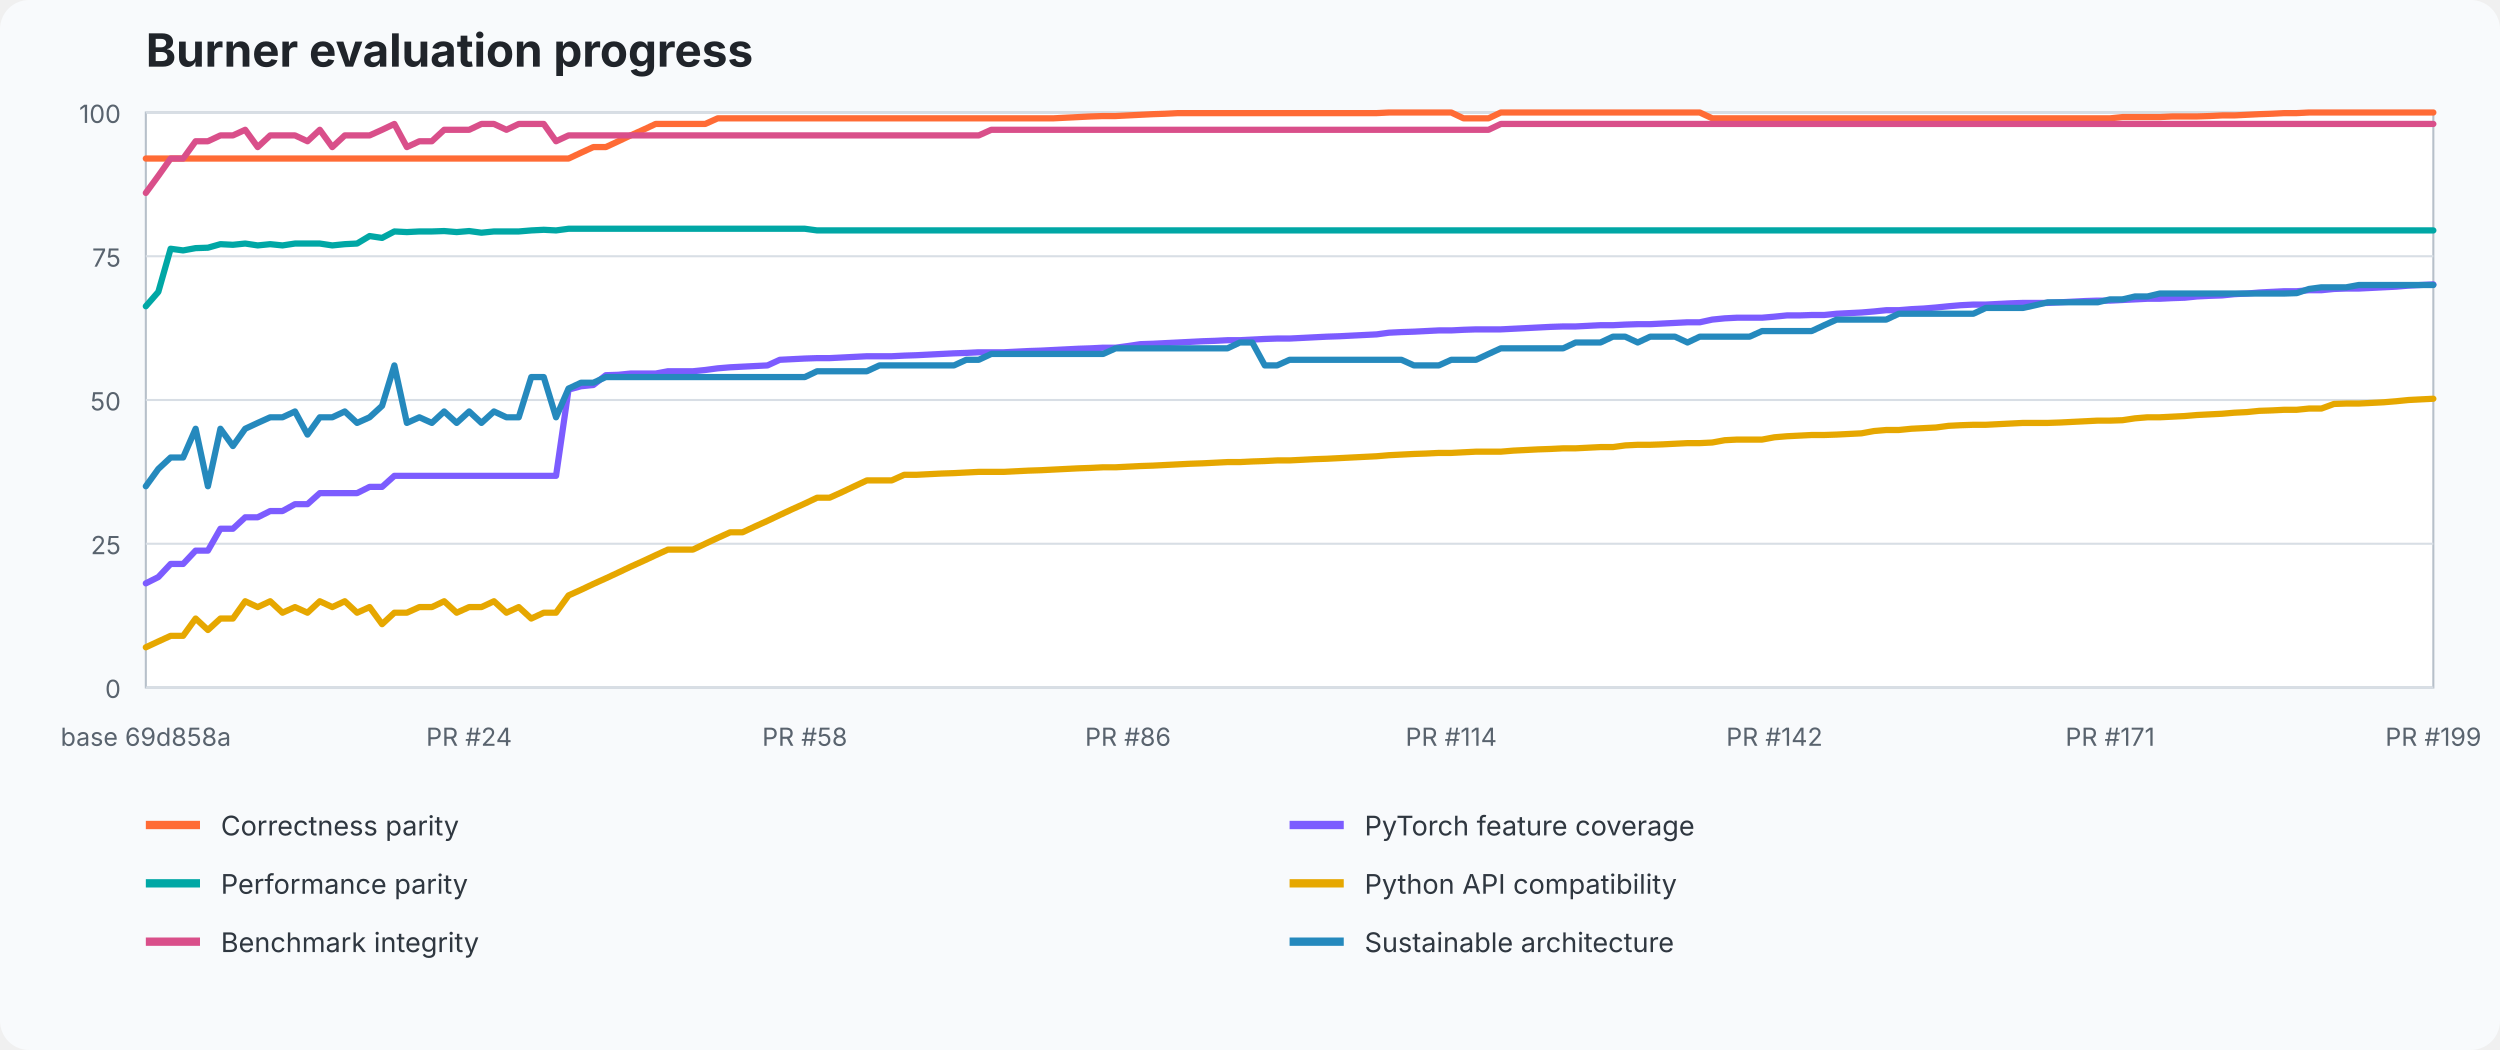
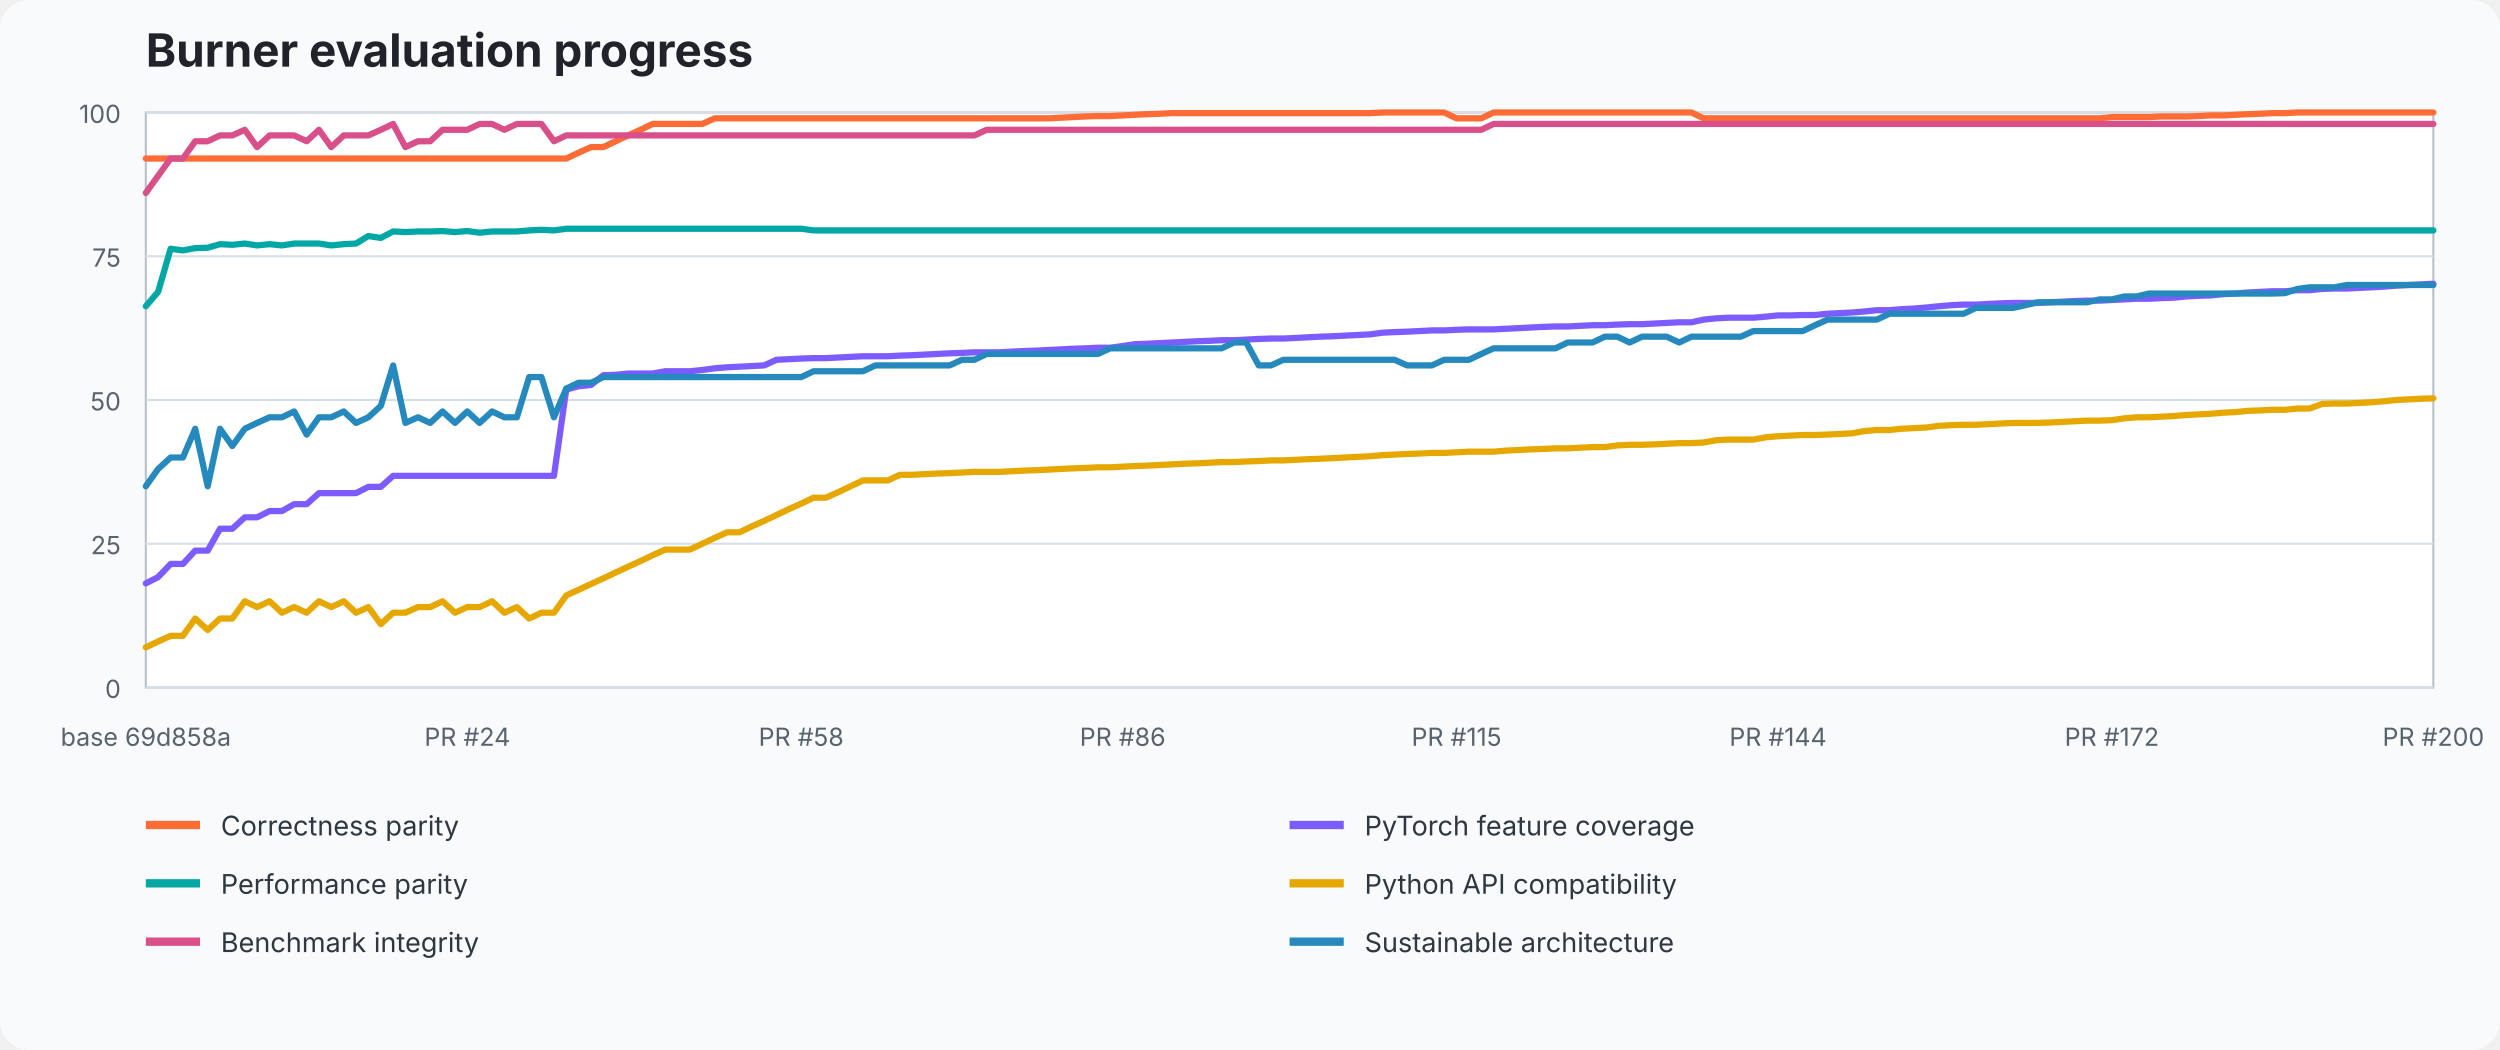
<svg xmlns="http://www.w3.org/2000/svg" width="1200" height="504" viewBox="0 0 1200 504" role="img" aria-labelledby="title desc">
  <style>text{font-family:ui-sans-serif,system-ui,-apple-system,BlinkMacSystemFont,"Segoe UI",sans-serif}.title{font-size:22px;font-weight:700;fill:#20242a}.axis{font-size:12px;fill:#59636e}.legend{font-size:13px;fill:#2f3740}.grid{stroke:#d8dee5;stroke-width:1}.plot{fill:#fff;stroke:#b7c0ca}</style>
  <rect width="100%" height="100%" fill="#f8fafc" rx="14" />
  <text x="70" y="32" class="title">Burner evaluation progress</text>
  <rect x="70" y="54" width="1098" height="276" class="plot" />
  <line x1="70" y1="330" x2="1168" y2="330" class="grid" />
  <text x="58" y="335" text-anchor="end" class="axis">0</text>
  <line x1="70" y1="261" x2="1168" y2="261" class="grid" />
  <text x="58" y="266" text-anchor="end" class="axis">25</text>
  <line x1="70" y1="192" x2="1168" y2="192" class="grid" />
  <text x="58" y="197" text-anchor="end" class="axis">50</text>
  <line x1="70" y1="123" x2="1168" y2="123" class="grid" />
  <text x="58" y="128" text-anchor="end" class="axis">75</text>
  <line x1="70" y1="54" x2="1168" y2="54" class="grid" />
  <text x="58" y="59" text-anchor="end" class="axis">100</text>
-   <polyline points="70.0,76.1 76.0,76.1 81.9,76.1 87.9,76.1 93.9,76.1 99.8,76.1 105.8,76.1 111.8,76.1 117.7,76.1 123.7,76.1 129.7,76.1 135.6,76.1 141.6,76.1 147.6,76.1 153.5,76.1 159.5,76.1 165.5,76.1 171.4,76.1 177.4,76.1 183.4,76.1 189.3,76.1 195.3,76.1 201.3,76.1 207.3,76.1 213.2,76.1 219.2,76.1 225.2,76.1 231.1,76.1 237.1,76.1 243.1,76.1 249.0,76.1 255.0,76.1 261.0,76.1 266.9,76.1 272.9,76.1 278.9,73.3 284.8,70.6 290.8,70.6 296.8,67.8 302.7,65.0 308.7,62.3 314.7,59.5 320.6,59.5 326.6,59.5 332.6,59.5 338.5,59.5 344.5,56.8 350.5,56.8 356.4,56.8 362.4,56.8 368.4,56.8 374.3,56.8 380.3,56.8 386.3,56.8 392.2,56.8 398.2,56.8 404.2,56.8 410.1,56.8 416.1,56.8 422.1,56.8 428.0,56.8 434.0,56.8 440.0,56.8 445.9,56.8 451.9,56.8 457.9,56.8 463.8,56.8 469.8,56.8 475.8,56.8 481.8,56.8 487.7,56.8 493.7,56.8 499.7,56.8 505.6,56.8 511.6,56.5 517.6,56.2 523.5,55.9 529.5,55.7 535.5,55.7 541.4,55.4 547.4,55.1 553.4,54.8 559.3,54.6 565.3,54.3 571.3,54.3 577.2,54.3 583.2,54.3 589.2,54.3 595.1,54.3 601.1,54.3 607.1,54.3 613.0,54.3 619.0,54.3 625.0,54.3 630.9,54.3 636.9,54.3 642.9,54.3 648.8,54.3 654.8,54.3 660.8,54.3 666.7,54.0 672.7,54.0 678.7,54.0 684.6,54.0 690.6,54.0 696.6,54.0 702.5,56.8 708.5,56.8 714.5,56.8 720.4,54.0 726.4,54.0 732.4,54.0 738.3,54.0 744.3,54.0 750.3,54.0 756.3,54.0 762.2,54.0 768.2,54.0 774.2,54.0 780.1,54.0 786.1,54.0 792.1,54.0 798.0,54.0 804.0,54.0 810.0,54.0 815.9,54.0 821.9,56.8 827.9,56.8 833.8,56.8 839.8,56.8 845.8,56.8 851.7,56.8 857.7,56.8 863.7,56.8 869.6,56.8 875.6,56.8 881.6,56.8 887.5,56.8 893.5,56.8 899.5,56.8 905.4,56.8 911.4,56.8 917.4,56.8 923.3,56.8 929.3,56.8 935.3,56.8 941.2,56.8 947.2,56.8 953.2,56.8 959.1,56.8 965.1,56.8 971.1,56.8 977.0,56.8 983.0,56.8 989.0,56.8 994.9,56.8 1000.9,56.8 1006.9,56.8 1012.8,56.8 1018.8,56.2 1024.8,56.2 1030.8,56.2 1036.7,56.2 1042.7,55.9 1048.7,55.9 1054.6,55.9 1060.6,55.7 1066.6,55.4 1072.5,55.4 1078.5,55.1 1084.5,54.8 1090.4,54.6 1096.4,54.3 1102.4,54.3 1108.3,54.0 1114.3,54.0 1120.3,54.0 1126.2,54.0 1132.2,54.0 1138.2,54.0 1144.1,54.0 1150.1,54.0 1156.1,54.0 1162.0,54.0 1168.0,54.0" fill="none" stroke="#ff6b35" stroke-width="3" stroke-linejoin="round" stroke-linecap="round" />
-   <polyline points="70.0,280.0 76.0,277.0 81.9,270.7 87.9,270.7 93.9,264.3 99.8,264.3 105.8,253.8 111.8,253.8 117.7,248.3 123.7,248.3 129.7,245.3 135.6,245.3 141.6,242.0 147.6,242.0 153.5,236.7 159.5,236.7 165.5,236.7 171.4,236.7 177.4,233.7 183.4,233.7 189.3,228.4 195.3,228.4 201.3,228.4 207.3,228.4 213.2,228.4 219.2,228.4 225.2,228.4 231.1,228.4 237.1,228.4 243.1,228.4 249.0,228.4 255.0,228.4 261.0,228.4 266.9,228.4 272.9,187.0 278.9,185.4 284.8,184.8 290.8,180.1 296.8,179.9 302.7,179.3 308.7,179.3 314.7,179.3 320.6,178.2 326.6,178.2 332.6,178.2 338.5,177.6 344.5,176.8 350.5,176.3 356.4,176.0 362.4,175.7 368.4,175.4 374.3,172.7 380.3,172.4 386.3,172.1 392.2,171.9 398.2,171.9 404.2,171.6 410.1,171.3 416.1,171.0 422.1,171.0 428.0,171.0 434.0,170.7 440.0,170.5 445.9,170.2 451.9,169.9 457.9,169.6 463.8,169.4 469.8,169.1 475.8,169.1 481.8,169.1 487.7,168.8 493.7,168.5 499.7,168.3 505.6,168.0 511.6,167.7 517.6,167.4 523.5,167.2 529.5,166.9 535.5,166.9 541.4,166.1 547.4,165.2 553.4,165.0 559.3,164.7 565.3,164.4 571.3,164.1 577.2,163.8 583.2,163.6 589.2,163.3 595.1,163.3 601.1,163.0 607.1,162.7 613.0,162.5 619.0,162.5 625.0,162.2 630.9,161.9 636.9,161.6 642.9,161.4 648.8,161.1 654.8,160.8 660.8,160.5 666.7,159.7 672.7,159.4 678.7,159.2 684.6,158.9 690.6,158.6 696.6,158.6 702.5,158.3 708.5,158.1 714.5,158.1 720.4,158.1 726.4,157.8 732.4,157.5 738.3,157.2 744.3,156.9 750.3,156.7 756.3,156.7 762.2,156.4 768.2,156.1 774.2,156.1 780.1,155.8 786.1,155.6 792.1,155.6 798.0,155.3 804.0,155.0 810.0,154.7 815.9,154.7 821.9,153.4 827.9,152.8 833.8,152.5 839.8,152.5 845.8,152.5 851.7,152.0 857.7,151.4 863.7,151.4 869.6,151.2 875.6,151.2 881.6,150.6 887.5,150.3 893.5,150.0 899.5,149.5 905.4,148.9 911.4,148.9 917.4,148.4 923.3,148.1 929.3,147.6 935.3,147.0 941.2,146.5 947.2,146.2 953.2,146.2 959.1,145.9 965.1,145.6 971.1,145.4 977.0,145.4 983.0,145.4 989.0,145.1 994.9,144.8 1000.9,144.5 1006.9,144.3 1012.8,144.3 1018.8,144.0 1024.8,143.7 1030.8,143.4 1036.7,143.4 1042.7,143.1 1048.7,142.9 1054.6,142.3 1060.6,142.0 1066.6,141.8 1072.5,141.2 1078.5,140.9 1084.5,140.4 1090.4,140.1 1096.4,139.8 1102.4,139.8 1108.3,139.3 1114.3,139.3 1120.3,138.7 1126.2,138.5 1132.2,138.5 1138.2,138.2 1144.1,137.9 1150.1,137.6 1156.1,137.1 1162.0,136.8 1168.0,136.5" fill="none" stroke="#7c5cff" stroke-width="3" stroke-linejoin="round" stroke-linecap="round" />
-   <polyline points="70.0,147.0 76.0,140.1 81.9,119.4 87.9,120.2 93.9,119.1 99.8,118.9 105.8,117.2 111.8,117.5 117.7,116.9 123.7,117.8 129.7,117.2 135.6,117.8 141.6,116.9 147.6,116.9 153.5,116.9 159.5,117.8 165.5,117.2 171.4,116.9 177.4,113.3 183.4,114.2 189.3,111.1 195.3,111.4 201.3,111.1 207.3,111.1 213.2,110.9 219.2,111.4 225.2,110.9 231.1,111.7 237.1,111.1 243.1,111.1 249.0,111.1 255.0,110.6 261.0,110.3 266.9,110.6 272.9,109.8 278.9,109.8 284.8,109.8 290.8,109.8 296.8,109.8 302.7,109.8 308.7,109.8 314.7,109.8 320.6,109.8 326.6,109.8 332.6,109.8 338.5,109.8 344.5,109.8 350.5,109.8 356.4,109.8 362.4,109.8 368.4,109.8 374.3,109.8 380.3,109.8 386.3,109.8 392.2,110.6 398.2,110.6 404.2,110.6 410.1,110.6 416.1,110.6 422.1,110.6 428.0,110.6 434.0,110.6 440.0,110.6 445.9,110.6 451.9,110.6 457.9,110.6 463.8,110.6 469.8,110.6 475.8,110.6 481.8,110.6 487.7,110.6 493.7,110.6 499.7,110.6 505.6,110.6 511.6,110.6 517.6,110.6 523.5,110.6 529.5,110.6 535.5,110.6 541.4,110.6 547.4,110.6 553.4,110.6 559.3,110.6 565.3,110.6 571.3,110.6 577.2,110.6 583.2,110.6 589.2,110.6 595.1,110.6 601.1,110.6 607.1,110.6 613.0,110.6 619.0,110.6 625.0,110.6 630.9,110.6 636.9,110.6 642.9,110.6 648.8,110.6 654.8,110.6 660.8,110.6 666.7,110.6 672.7,110.6 678.7,110.6 684.6,110.6 690.6,110.6 696.6,110.6 702.5,110.6 708.5,110.6 714.5,110.6 720.4,110.6 726.4,110.6 732.4,110.6 738.3,110.6 744.3,110.6 750.3,110.6 756.3,110.6 762.2,110.6 768.2,110.6 774.2,110.6 780.1,110.6 786.1,110.6 792.1,110.6 798.0,110.6 804.0,110.6 810.0,110.6 815.9,110.6 821.9,110.6 827.9,110.6 833.8,110.6 839.8,110.6 845.8,110.6 851.7,110.6 857.7,110.6 863.7,110.6 869.6,110.6 875.6,110.6 881.6,110.6 887.5,110.6 893.5,110.6 899.5,110.6 905.4,110.6 911.4,110.6 917.4,110.6 923.3,110.6 929.3,110.6 935.3,110.6 941.2,110.6 947.2,110.6 953.2,110.6 959.1,110.6 965.1,110.6 971.1,110.6 977.0,110.6 983.0,110.6 989.0,110.6 994.9,110.6 1000.9,110.6 1006.9,110.6 1012.8,110.6 1018.8,110.6 1024.8,110.6 1030.8,110.6 1036.7,110.6 1042.7,110.6 1048.7,110.6 1054.6,110.6 1060.6,110.6 1066.6,110.6 1072.5,110.6 1078.5,110.6 1084.5,110.6 1090.4,110.6 1096.4,110.6 1102.4,110.6 1108.3,110.6 1114.3,110.6 1120.3,110.6 1126.2,110.6 1132.2,110.6 1138.2,110.6 1144.1,110.6 1150.1,110.6 1156.1,110.6 1162.0,110.6 1168.0,110.6" fill="none" stroke="#00a7a5" stroke-width="3" stroke-linejoin="round" stroke-linecap="round" />
-   <polyline points="70.0,310.7 76.0,307.9 81.9,305.2 87.9,305.2 93.9,296.9 99.8,302.4 105.8,296.9 111.8,296.9 117.7,288.6 123.7,291.4 129.7,288.6 135.6,294.1 141.6,291.4 147.6,294.1 153.5,288.6 159.5,291.4 165.5,288.6 171.4,294.1 177.4,291.4 183.4,299.6 189.3,294.1 195.3,294.1 201.3,291.4 207.3,291.4 213.2,288.6 219.2,294.1 225.2,291.4 231.1,291.4 237.1,288.6 243.1,294.1 249.0,291.4 255.0,296.9 261.0,294.1 266.9,294.1 272.9,285.8 278.9,283.1 284.8,280.3 290.8,277.6 296.8,274.8 302.7,272.0 308.7,269.3 314.7,266.5 320.6,263.8 326.6,263.8 332.6,263.8 338.5,261.0 344.5,258.2 350.5,255.5 356.4,255.5 362.4,252.7 368.4,250.0 374.3,247.2 380.3,244.4 386.3,241.7 392.2,238.9 398.2,238.9 404.2,236.2 410.1,233.4 416.1,230.6 422.1,230.6 428.0,230.6 434.0,227.9 440.0,227.9 445.9,227.6 451.9,227.3 457.9,227.1 463.8,226.8 469.8,226.5 475.8,226.5 481.8,226.5 487.7,226.2 493.7,225.9 499.7,225.7 505.6,225.4 511.6,225.1 517.6,224.8 523.5,224.6 529.5,224.3 535.5,224.3 541.4,224.0 547.4,223.7 553.4,223.5 559.3,223.2 565.3,222.9 571.3,222.6 577.2,222.4 583.2,222.1 589.2,221.8 595.1,221.8 601.1,221.5 607.1,221.3 613.0,221.0 619.0,221.0 625.0,220.7 630.9,220.4 636.9,220.2 642.9,219.9 648.8,219.6 654.8,219.3 660.8,219.0 666.7,218.5 672.7,218.2 678.7,217.9 684.6,217.7 690.6,217.4 696.6,217.4 702.5,217.1 708.5,216.8 714.5,216.8 720.4,216.8 726.4,216.3 732.4,216.0 738.3,215.7 744.3,215.5 750.3,215.2 756.3,215.2 762.2,214.9 768.2,214.6 774.2,214.6 780.1,213.8 786.1,213.5 792.1,213.5 798.0,213.3 804.0,213.0 810.0,212.7 815.9,212.7 821.9,212.4 827.9,211.3 833.8,211.0 839.8,211.0 845.8,211.0 851.7,209.9 857.7,209.4 863.7,209.1 869.6,208.8 875.6,208.8 881.6,208.6 887.5,208.3 893.5,208.0 899.5,206.9 905.4,206.4 911.4,206.4 917.4,205.8 923.3,205.5 929.3,205.2 935.3,204.4 941.2,204.1 947.2,203.9 953.2,203.9 959.1,203.6 965.1,203.3 971.1,203.0 977.0,203.0 983.0,203.0 989.0,202.8 994.9,202.5 1000.9,202.2 1006.9,201.9 1012.8,201.9 1018.8,201.7 1024.8,200.8 1030.8,200.3 1036.7,200.3 1042.7,200.0 1048.7,199.7 1054.6,199.2 1060.6,198.9 1066.6,198.6 1072.5,198.1 1078.5,197.8 1084.5,197.2 1090.4,197.0 1096.4,196.7 1102.4,196.7 1108.3,196.1 1114.3,196.1 1120.3,193.9 1126.2,193.7 1132.2,193.7 1138.2,193.4 1144.1,193.1 1150.1,192.6 1156.1,192.0 1162.0,191.7 1168.0,191.4" fill="none" stroke="#e6a700" stroke-width="3" stroke-linejoin="round" stroke-linecap="round" />
-   <polyline points="70.0,92.6 76.0,84.4 81.9,76.1 87.9,76.1 93.9,67.8 99.8,67.8 105.8,65.0 111.8,65.0 117.7,62.3 123.7,70.6 129.7,65.0 135.6,65.0 141.6,65.0 147.6,67.8 153.5,62.3 159.5,70.6 165.5,65.0 171.4,65.0 177.4,65.0 183.4,62.3 189.3,59.5 195.3,70.6 201.3,67.8 207.3,67.8 213.2,62.3 219.2,62.3 225.2,62.3 231.1,59.5 237.1,59.5 243.1,62.3 249.0,59.5 255.0,59.5 261.0,59.5 266.9,67.8 272.9,65.0 278.9,65.0 284.8,65.0 290.8,65.0 296.8,65.0 302.7,65.0 308.7,65.0 314.7,65.0 320.6,65.0 326.6,65.0 332.6,65.0 338.5,65.0 344.5,65.0 350.5,65.0 356.4,65.0 362.4,65.0 368.4,65.0 374.3,65.0 380.3,65.0 386.3,65.0 392.2,65.0 398.2,65.0 404.2,65.0 410.1,65.0 416.1,65.0 422.1,65.0 428.0,65.0 434.0,65.0 440.0,65.0 445.9,65.0 451.9,65.0 457.9,65.0 463.8,65.0 469.8,65.0 475.8,62.3 481.8,62.3 487.7,62.3 493.7,62.3 499.7,62.3 505.6,62.3 511.6,62.3 517.6,62.3 523.5,62.3 529.5,62.3 535.5,62.3 541.4,62.3 547.4,62.3 553.4,62.3 559.3,62.3 565.3,62.3 571.3,62.3 577.2,62.3 583.2,62.3 589.2,62.3 595.1,62.3 601.1,62.3 607.1,62.3 613.0,62.3 619.0,62.3 625.0,62.3 630.9,62.3 636.9,62.3 642.9,62.3 648.8,62.3 654.8,62.3 660.8,62.3 666.7,62.3 672.7,62.3 678.7,62.3 684.6,62.3 690.6,62.3 696.6,62.3 702.5,62.3 708.5,62.3 714.5,62.3 720.4,59.5 726.4,59.5 732.4,59.5 738.3,59.5 744.3,59.5 750.3,59.5 756.3,59.5 762.2,59.5 768.2,59.5 774.2,59.5 780.1,59.5 786.1,59.5 792.1,59.5 798.0,59.5 804.0,59.5 810.0,59.5 815.9,59.5 821.9,59.5 827.9,59.5 833.8,59.5 839.8,59.5 845.8,59.5 851.7,59.5 857.7,59.5 863.7,59.5 869.6,59.5 875.6,59.5 881.6,59.5 887.5,59.5 893.5,59.5 899.5,59.5 905.4,59.5 911.4,59.5 917.4,59.5 923.3,59.5 929.3,59.5 935.3,59.5 941.2,59.5 947.2,59.5 953.2,59.5 959.1,59.5 965.1,59.5 971.1,59.5 977.0,59.5 983.0,59.5 989.0,59.5 994.9,59.5 1000.9,59.5 1006.9,59.5 1012.8,59.5 1018.8,59.5 1024.8,59.5 1030.8,59.5 1036.7,59.5 1042.7,59.5 1048.7,59.5 1054.6,59.5 1060.6,59.5 1066.6,59.5 1072.5,59.5 1078.5,59.5 1084.5,59.5 1090.4,59.5 1096.4,59.5 1102.4,59.5 1108.3,59.5 1114.3,59.5 1120.3,59.5 1126.2,59.5 1132.2,59.5 1138.2,59.5 1144.1,59.5 1150.1,59.5 1156.1,59.5 1162.0,59.5 1168.0,59.5" fill="none" stroke="#d94f8a" stroke-width="3" stroke-linejoin="round" stroke-linecap="round" />
-   <polyline points="70.0,233.4 76.0,225.1 81.9,219.6 87.9,219.6 93.9,205.8 99.8,233.4 105.8,205.8 111.8,214.1 117.7,205.8 123.7,203.0 129.7,200.3 135.6,200.3 141.6,197.5 147.6,208.6 153.5,200.3 159.5,200.3 165.5,197.5 171.4,203.0 177.4,200.3 183.4,194.8 189.3,175.4 195.3,203.0 201.3,200.3 207.3,203.0 213.2,197.5 219.2,203.0 225.2,197.5 231.1,203.0 237.1,197.5 243.1,200.3 249.0,200.3 255.0,181.0 261.0,181.0 266.9,200.3 272.9,186.5 278.9,183.7 284.8,183.7 290.8,181.0 296.8,181.0 302.7,181.0 308.7,181.0 314.7,181.0 320.6,181.0 326.6,181.0 332.6,181.0 338.5,181.0 344.5,181.0 350.5,181.0 356.4,181.0 362.4,181.0 368.4,181.0 374.3,181.0 380.3,181.0 386.3,181.0 392.2,178.2 398.2,178.2 404.2,178.2 410.1,178.2 416.1,178.2 422.1,175.4 428.0,175.4 434.0,175.4 440.0,175.4 445.9,175.4 451.9,175.4 457.9,175.4 463.8,172.7 469.8,172.7 475.8,169.9 481.8,169.9 487.7,169.9 493.7,169.9 499.7,169.9 505.6,169.9 511.6,169.9 517.6,169.9 523.5,169.9 529.5,169.9 535.5,167.2 541.4,167.2 547.4,167.2 553.4,167.2 559.3,167.2 565.3,167.2 571.3,167.2 577.2,167.2 583.2,167.2 589.2,167.2 595.1,164.4 601.1,164.4 607.1,175.4 613.0,175.4 619.0,172.7 625.0,172.7 630.9,172.7 636.9,172.7 642.9,172.7 648.8,172.7 654.8,172.7 660.8,172.7 666.7,172.7 672.7,172.7 678.7,175.4 684.6,175.4 690.6,175.4 696.6,172.7 702.5,172.7 708.5,172.7 714.5,169.9 720.4,167.2 726.4,167.2 732.4,167.2 738.3,167.2 744.3,167.2 750.3,167.2 756.3,164.4 762.2,164.4 768.2,164.4 774.2,161.6 780.1,161.6 786.1,164.4 792.1,161.6 798.0,161.6 804.0,161.6 810.0,164.4 815.9,161.6 821.9,161.6 827.9,161.6 833.8,161.6 839.8,161.6 845.8,158.9 851.7,158.9 857.7,158.9 863.7,158.9 869.6,158.9 875.6,156.1 881.6,153.4 887.5,153.4 893.5,153.4 899.5,153.4 905.4,153.4 911.4,150.6 917.4,150.6 923.3,150.6 929.3,150.6 935.3,150.6 941.2,150.6 947.2,150.6 953.2,147.8 959.1,147.8 965.1,147.8 971.1,147.8 977.0,146.5 983.0,145.1 989.0,145.1 994.9,145.1 1000.9,145.1 1006.9,145.1 1012.8,143.7 1018.8,143.7 1024.8,142.3 1030.8,142.3 1036.7,140.9 1042.7,140.9 1048.7,140.9 1054.6,140.9 1060.6,140.9 1066.6,140.9 1072.5,140.9 1078.5,140.9 1084.5,140.9 1090.4,140.9 1096.4,140.9 1102.4,140.7 1108.3,138.7 1114.3,137.9 1120.3,137.9 1126.2,137.9 1132.2,136.8 1138.2,136.8 1144.1,136.8 1150.1,136.8 1156.1,136.8 1162.0,136.8 1168.0,136.8" fill="none" stroke="#2589bd" stroke-width="3" stroke-linejoin="round" stroke-linecap="round" />
+   <polyline points="70.0,76.1 75.9,76.1 81.9,76.1 87.8,76.1 93.7,76.1 99.7,76.1 105.6,76.1 111.5,76.1 117.5,76.1 123.4,76.1 129.4,76.1 135.3,76.1 141.2,76.1 147.2,76.1 153.1,76.1 159.0,76.1 165.0,76.1 170.9,76.1 176.8,76.1 182.8,76.1 188.7,76.1 194.6,76.1 200.6,76.1 206.5,76.1 212.4,76.1 218.4,76.1 224.3,76.1 230.2,76.1 236.2,76.1 242.1,76.1 248.1,76.1 254.0,76.1 259.9,76.1 265.9,76.1 271.8,76.1 277.7,73.3 283.7,70.6 289.6,70.6 295.5,67.8 301.5,65.0 307.4,62.3 313.3,59.5 319.3,59.5 325.2,59.5 331.1,59.5 337.1,59.5 343.0,56.8 349.0,56.8 354.9,56.8 360.8,56.8 366.8,56.8 372.7,56.8 378.6,56.8 384.6,56.8 390.5,56.8 396.4,56.8 402.4,56.8 408.3,56.8 414.2,56.8 420.2,56.8 426.1,56.8 432.0,56.8 438.0,56.8 443.9,56.8 449.8,56.8 455.8,56.8 461.7,56.8 467.7,56.8 473.6,56.8 479.5,56.8 485.5,56.8 491.4,56.8 497.3,56.8 503.3,56.8 509.2,56.5 515.1,56.2 521.1,55.9 527.0,55.7 532.9,55.7 538.9,55.4 544.8,55.1 550.7,54.8 556.7,54.6 562.6,54.3 568.6,54.3 574.5,54.3 580.4,54.3 586.4,54.3 592.3,54.3 598.2,54.3 604.2,54.3 610.1,54.3 616.0,54.3 622.0,54.3 627.9,54.3 633.8,54.3 639.8,54.3 645.7,54.3 651.6,54.3 657.6,54.3 663.5,54.0 669.4,54.0 675.4,54.0 681.3,54.0 687.3,54.0 693.2,54.0 699.1,56.8 705.1,56.8 711.0,56.8 716.9,54.0 722.9,54.0 728.8,54.0 734.7,54.0 740.7,54.0 746.6,54.0 752.5,54.0 758.5,54.0 764.4,54.0 770.3,54.0 776.3,54.0 782.2,54.0 788.2,54.0 794.1,54.0 800.0,54.0 806.0,54.0 811.9,54.0 817.8,56.8 823.8,56.8 829.7,56.8 835.6,56.8 841.6,56.8 847.5,56.8 853.4,56.8 859.4,56.8 865.3,56.8 871.2,56.8 877.2,56.8 883.1,56.8 889.0,56.8 895.0,56.8 900.9,56.8 906.9,56.8 912.8,56.8 918.7,56.8 924.7,56.8 930.6,56.8 936.5,56.8 942.5,56.8 948.4,56.8 954.3,56.8 960.3,56.8 966.2,56.8 972.1,56.8 978.1,56.8 984.0,56.8 989.9,56.8 995.9,56.8 1001.8,56.8 1007.8,56.8 1013.7,56.2 1019.6,56.2 1025.6,56.2 1031.5,56.2 1037.4,55.9 1043.4,55.9 1049.3,55.9 1055.2,55.7 1061.2,55.4 1067.1,55.4 1073.0,55.1 1079.0,54.8 1084.9,54.6 1090.8,54.3 1096.8,54.3 1102.7,54.0 1108.6,54.0 1114.6,54.0 1120.5,54.0 1126.5,54.0 1132.4,54.0 1138.3,54.0 1144.3,54.0 1150.2,54.0 1156.1,54.0 1162.1,54.0 1168.0,54.0" fill="none" stroke="#ff6b35" stroke-width="3" stroke-linejoin="round" stroke-linecap="round" />
+   <polyline points="70.0,280.0 75.9,277.0 81.9,270.7 87.8,270.7 93.7,264.3 99.7,264.3 105.6,253.8 111.5,253.8 117.5,248.3 123.4,248.3 129.4,245.3 135.3,245.3 141.2,242.0 147.2,242.0 153.1,236.7 159.0,236.7 165.0,236.7 170.9,236.7 176.8,233.7 182.8,233.7 188.7,228.4 194.6,228.4 200.6,228.4 206.5,228.4 212.4,228.4 218.4,228.4 224.3,228.4 230.2,228.4 236.2,228.4 242.1,228.4 248.1,228.4 254.0,228.4 259.9,228.4 265.9,228.4 271.8,187.0 277.7,185.4 283.7,184.8 289.6,180.1 295.5,179.9 301.5,179.3 307.4,179.3 313.3,179.3 319.3,178.2 325.2,178.2 331.1,178.2 337.1,177.6 343.0,176.8 349.0,176.3 354.9,176.0 360.8,175.7 366.8,175.4 372.7,172.7 378.6,172.4 384.6,172.1 390.5,171.9 396.4,171.9 402.4,171.6 408.3,171.3 414.2,171.0 420.2,171.0 426.1,171.0 432.0,170.7 438.0,170.5 443.9,170.2 449.8,169.9 455.8,169.6 461.7,169.4 467.7,169.1 473.6,169.1 479.5,169.1 485.5,168.8 491.4,168.5 497.3,168.3 503.3,168.0 509.2,167.7 515.1,167.4 521.1,167.2 527.0,166.9 532.9,166.9 538.9,166.1 544.8,165.2 550.7,165.0 556.7,164.7 562.6,164.4 568.6,164.1 574.5,163.8 580.4,163.6 586.4,163.3 592.3,163.3 598.2,163.0 604.2,162.7 610.1,162.5 616.0,162.5 622.0,162.2 627.9,161.9 633.8,161.6 639.8,161.4 645.7,161.1 651.6,160.8 657.6,160.5 663.5,159.7 669.4,159.4 675.4,159.2 681.3,158.9 687.3,158.6 693.2,158.6 699.1,158.3 705.1,158.1 711.0,158.1 716.9,158.1 722.9,157.8 728.8,157.5 734.7,157.2 740.7,156.9 746.6,156.7 752.5,156.7 758.5,156.4 764.4,156.1 770.3,156.1 776.3,155.8 782.2,155.6 788.2,155.6 794.1,155.3 800.0,155.0 806.0,154.7 811.9,154.7 817.8,153.4 823.8,152.8 829.7,152.5 835.6,152.5 841.6,152.5 847.5,152.0 853.4,151.4 859.4,151.4 865.3,151.2 871.2,151.2 877.2,150.6 883.1,150.3 889.0,150.0 895.0,149.5 900.9,148.9 906.9,148.9 912.8,148.4 918.7,148.1 924.7,147.6 930.6,147.0 936.5,146.5 942.5,146.2 948.4,146.2 954.3,145.9 960.3,145.6 966.2,145.4 972.1,145.4 978.1,145.4 984.0,145.1 989.9,144.8 995.9,144.5 1001.8,144.3 1007.8,144.3 1013.7,144.0 1019.6,143.7 1025.6,143.4 1031.5,143.4 1037.4,143.1 1043.4,142.9 1049.3,142.3 1055.2,142.0 1061.2,141.8 1067.1,141.2 1073.0,140.9 1079.0,140.4 1084.9,140.1 1090.8,139.8 1096.8,139.8 1102.7,139.3 1108.6,139.3 1114.6,138.7 1120.5,138.5 1126.5,138.5 1132.4,138.2 1138.3,137.9 1144.3,137.6 1150.2,137.1 1156.1,136.8 1162.1,136.5 1168.0,136.2" fill="none" stroke="#7c5cff" stroke-width="3" stroke-linejoin="round" stroke-linecap="round" />
+   <polyline points="70.0,147.0 75.9,140.1 81.9,119.4 87.8,120.2 93.7,119.1 99.7,118.9 105.6,117.2 111.5,117.5 117.5,116.9 123.4,117.8 129.4,117.2 135.3,117.8 141.2,116.9 147.2,116.9 153.1,116.9 159.0,117.8 165.0,117.2 170.9,116.9 176.8,113.3 182.8,114.2 188.7,111.1 194.6,111.4 200.6,111.1 206.5,111.1 212.4,110.9 218.4,111.4 224.3,110.9 230.2,111.7 236.2,111.1 242.1,111.1 248.1,111.1 254.0,110.6 259.9,110.3 265.9,110.6 271.8,109.8 277.7,109.8 283.7,109.8 289.6,109.8 295.5,109.8 301.5,109.8 307.4,109.8 313.3,109.8 319.3,109.8 325.2,109.8 331.1,109.8 337.1,109.8 343.0,109.8 349.0,109.8 354.9,109.8 360.8,109.8 366.8,109.8 372.7,109.8 378.6,109.8 384.6,109.8 390.5,110.6 396.4,110.6 402.4,110.6 408.3,110.6 414.2,110.6 420.2,110.6 426.1,110.6 432.0,110.6 438.0,110.6 443.9,110.6 449.8,110.6 455.8,110.6 461.7,110.6 467.7,110.6 473.6,110.6 479.5,110.6 485.5,110.6 491.4,110.6 497.3,110.6 503.3,110.6 509.2,110.6 515.1,110.6 521.1,110.6 527.0,110.6 532.9,110.6 538.9,110.6 544.8,110.6 550.7,110.6 556.7,110.6 562.6,110.6 568.6,110.6 574.5,110.6 580.4,110.6 586.4,110.6 592.3,110.6 598.2,110.6 604.2,110.6 610.1,110.6 616.0,110.6 622.0,110.6 627.9,110.6 633.8,110.6 639.8,110.6 645.7,110.6 651.6,110.6 657.6,110.6 663.5,110.6 669.4,110.6 675.4,110.6 681.3,110.6 687.3,110.6 693.2,110.6 699.1,110.6 705.1,110.6 711.0,110.6 716.9,110.6 722.9,110.6 728.8,110.6 734.7,110.6 740.7,110.6 746.6,110.6 752.5,110.6 758.5,110.6 764.4,110.6 770.3,110.6 776.3,110.6 782.2,110.6 788.2,110.6 794.1,110.6 800.0,110.6 806.0,110.6 811.9,110.6 817.8,110.6 823.8,110.6 829.7,110.6 835.6,110.6 841.6,110.6 847.5,110.6 853.4,110.6 859.4,110.6 865.3,110.6 871.2,110.6 877.2,110.6 883.1,110.6 889.0,110.6 895.0,110.6 900.9,110.6 906.9,110.6 912.8,110.6 918.7,110.6 924.7,110.6 930.6,110.6 936.5,110.6 942.5,110.6 948.4,110.6 954.3,110.6 960.3,110.6 966.2,110.6 972.1,110.6 978.1,110.6 984.0,110.6 989.9,110.6 995.9,110.6 1001.8,110.6 1007.8,110.6 1013.7,110.6 1019.6,110.6 1025.6,110.6 1031.5,110.6 1037.4,110.6 1043.4,110.6 1049.3,110.6 1055.2,110.6 1061.2,110.6 1067.1,110.6 1073.0,110.6 1079.0,110.6 1084.9,110.6 1090.8,110.6 1096.8,110.6 1102.7,110.6 1108.6,110.6 1114.6,110.6 1120.5,110.6 1126.5,110.6 1132.4,110.6 1138.3,110.6 1144.3,110.6 1150.2,110.6 1156.1,110.6 1162.1,110.6 1168.0,110.6" fill="none" stroke="#00a7a5" stroke-width="3" stroke-linejoin="round" stroke-linecap="round" />
+   <polyline points="70.0,310.7 75.9,307.9 81.9,305.2 87.8,305.2 93.7,296.9 99.7,302.4 105.6,296.9 111.5,296.9 117.5,288.6 123.4,291.4 129.4,288.6 135.3,294.1 141.2,291.4 147.2,294.1 153.1,288.6 159.0,291.4 165.0,288.6 170.9,294.1 176.8,291.4 182.8,299.6 188.7,294.1 194.6,294.1 200.6,291.4 206.5,291.4 212.4,288.6 218.4,294.1 224.3,291.4 230.2,291.4 236.2,288.6 242.1,294.1 248.1,291.4 254.0,296.9 259.9,294.1 265.9,294.1 271.8,285.8 277.7,283.1 283.7,280.3 289.6,277.6 295.5,274.8 301.5,272.0 307.4,269.3 313.3,266.5 319.3,263.8 325.2,263.8 331.1,263.8 337.1,261.0 343.0,258.2 349.0,255.5 354.9,255.5 360.8,252.7 366.8,250.0 372.7,247.2 378.6,244.4 384.6,241.7 390.5,238.9 396.4,238.9 402.4,236.2 408.3,233.4 414.2,230.6 420.2,230.6 426.1,230.6 432.0,227.9 438.0,227.9 443.9,227.6 449.8,227.3 455.8,227.1 461.7,226.8 467.7,226.5 473.6,226.5 479.5,226.5 485.5,226.2 491.4,225.9 497.3,225.7 503.3,225.4 509.2,225.1 515.1,224.8 521.1,224.6 527.0,224.3 532.9,224.3 538.9,224.0 544.8,223.7 550.7,223.5 556.7,223.2 562.6,222.9 568.6,222.6 574.5,222.4 580.4,222.1 586.4,221.8 592.3,221.8 598.2,221.5 604.2,221.3 610.1,221.0 616.0,221.0 622.0,220.7 627.9,220.4 633.8,220.2 639.8,219.9 645.7,219.6 651.6,219.3 657.6,219.0 663.5,218.5 669.4,218.2 675.4,217.9 681.3,217.7 687.3,217.4 693.2,217.4 699.1,217.1 705.1,216.8 711.0,216.8 716.9,216.8 722.9,216.3 728.8,216.0 734.7,215.7 740.7,215.5 746.6,215.2 752.5,215.2 758.5,214.9 764.4,214.6 770.3,214.6 776.3,213.8 782.2,213.5 788.2,213.5 794.1,213.3 800.0,213.0 806.0,212.7 811.9,212.7 817.8,212.4 823.8,211.3 829.7,211.0 835.6,211.0 841.6,211.0 847.5,209.9 853.4,209.4 859.4,209.1 865.3,208.8 871.2,208.8 877.2,208.6 883.1,208.3 889.0,208.0 895.0,206.9 900.9,206.4 906.9,206.4 912.8,205.8 918.7,205.5 924.7,205.2 930.6,204.4 936.5,204.1 942.5,203.9 948.4,203.9 954.3,203.6 960.3,203.3 966.2,203.0 972.1,203.0 978.1,203.0 984.0,202.8 989.9,202.5 995.9,202.2 1001.8,201.9 1007.8,201.9 1013.7,201.7 1019.6,200.8 1025.6,200.3 1031.5,200.3 1037.4,200.0 1043.4,199.7 1049.3,199.2 1055.2,198.9 1061.2,198.6 1067.1,198.1 1073.0,197.8 1079.0,197.2 1084.9,197.0 1090.8,196.7 1096.8,196.7 1102.7,196.1 1108.6,196.1 1114.6,193.9 1120.5,193.7 1126.5,193.7 1132.4,193.4 1138.3,193.1 1144.3,192.6 1150.2,192.0 1156.1,191.7 1162.1,191.4 1168.0,191.2" fill="none" stroke="#e6a700" stroke-width="3" stroke-linejoin="round" stroke-linecap="round" />
+   <polyline points="70.0,92.6 75.9,84.4 81.9,76.1 87.8,76.1 93.7,67.8 99.7,67.8 105.6,65.0 111.5,65.0 117.5,62.3 123.4,70.6 129.4,65.0 135.3,65.0 141.2,65.0 147.2,67.8 153.1,62.3 159.0,70.6 165.0,65.0 170.9,65.0 176.8,65.0 182.8,62.3 188.7,59.5 194.6,70.6 200.6,67.8 206.5,67.8 212.4,62.3 218.4,62.3 224.3,62.3 230.2,59.5 236.2,59.5 242.1,62.3 248.1,59.5 254.0,59.5 259.9,59.5 265.9,67.8 271.8,65.0 277.7,65.0 283.7,65.0 289.6,65.0 295.5,65.0 301.5,65.0 307.4,65.0 313.3,65.0 319.3,65.0 325.2,65.0 331.1,65.0 337.1,65.0 343.0,65.0 349.0,65.0 354.9,65.0 360.8,65.0 366.8,65.0 372.7,65.0 378.6,65.0 384.6,65.0 390.5,65.0 396.4,65.0 402.4,65.0 408.3,65.0 414.2,65.0 420.2,65.0 426.1,65.0 432.0,65.0 438.0,65.0 443.9,65.0 449.8,65.0 455.8,65.0 461.7,65.0 467.7,65.0 473.6,62.3 479.5,62.3 485.5,62.3 491.4,62.3 497.3,62.3 503.3,62.3 509.2,62.3 515.1,62.3 521.1,62.3 527.0,62.3 532.9,62.3 538.9,62.3 544.8,62.3 550.7,62.3 556.7,62.3 562.6,62.3 568.6,62.3 574.5,62.3 580.4,62.3 586.4,62.3 592.3,62.3 598.2,62.3 604.2,62.3 610.1,62.3 616.0,62.3 622.0,62.3 627.9,62.3 633.8,62.3 639.8,62.3 645.7,62.3 651.6,62.3 657.6,62.3 663.5,62.3 669.4,62.3 675.4,62.3 681.3,62.3 687.3,62.3 693.2,62.3 699.1,62.3 705.1,62.3 711.0,62.3 716.9,59.5 722.9,59.5 728.8,59.5 734.7,59.5 740.7,59.5 746.6,59.5 752.5,59.5 758.5,59.5 764.4,59.5 770.3,59.5 776.3,59.5 782.2,59.5 788.2,59.5 794.1,59.5 800.0,59.5 806.0,59.5 811.9,59.5 817.8,59.5 823.8,59.5 829.7,59.5 835.6,59.5 841.6,59.5 847.5,59.5 853.4,59.5 859.4,59.5 865.3,59.5 871.2,59.5 877.2,59.5 883.1,59.5 889.0,59.5 895.0,59.5 900.9,59.5 906.9,59.5 912.8,59.5 918.7,59.5 924.7,59.5 930.6,59.5 936.5,59.5 942.5,59.5 948.4,59.5 954.3,59.5 960.3,59.5 966.2,59.5 972.1,59.5 978.1,59.5 984.0,59.5 989.9,59.5 995.9,59.5 1001.8,59.5 1007.8,59.5 1013.7,59.5 1019.6,59.5 1025.6,59.5 1031.5,59.5 1037.4,59.5 1043.4,59.5 1049.3,59.5 1055.2,59.5 1061.2,59.5 1067.1,59.5 1073.0,59.5 1079.0,59.5 1084.9,59.5 1090.8,59.5 1096.8,59.5 1102.7,59.5 1108.6,59.5 1114.6,59.5 1120.5,59.5 1126.5,59.5 1132.4,59.5 1138.3,59.5 1144.3,59.5 1150.2,59.5 1156.1,59.5 1162.1,59.5 1168.0,59.5" fill="none" stroke="#d94f8a" stroke-width="3" stroke-linejoin="round" stroke-linecap="round" />
+   <polyline points="70.0,233.4 75.9,225.1 81.9,219.6 87.8,219.6 93.7,205.8 99.7,233.4 105.6,205.8 111.5,214.1 117.5,205.8 123.4,203.0 129.4,200.3 135.3,200.3 141.2,197.5 147.2,208.6 153.1,200.3 159.0,200.3 165.0,197.5 170.9,203.0 176.8,200.3 182.8,194.8 188.7,175.4 194.6,203.0 200.6,200.3 206.5,203.0 212.4,197.5 218.4,203.0 224.3,197.5 230.2,203.0 236.2,197.5 242.1,200.3 248.1,200.3 254.0,181.0 259.9,181.0 265.9,200.3 271.8,186.5 277.7,183.7 283.7,183.7 289.6,181.0 295.5,181.0 301.5,181.0 307.4,181.0 313.3,181.0 319.3,181.0 325.2,181.0 331.1,181.0 337.1,181.0 343.0,181.0 349.0,181.0 354.9,181.0 360.8,181.0 366.8,181.0 372.7,181.0 378.6,181.0 384.6,181.0 390.5,178.2 396.4,178.2 402.4,178.2 408.3,178.2 414.2,178.2 420.2,175.4 426.1,175.4 432.0,175.4 438.0,175.4 443.9,175.4 449.8,175.4 455.8,175.4 461.7,172.7 467.7,172.7 473.6,169.9 479.5,169.9 485.5,169.9 491.4,169.9 497.3,169.9 503.3,169.9 509.2,169.9 515.1,169.9 521.1,169.9 527.0,169.9 532.9,167.2 538.9,167.2 544.8,167.2 550.7,167.2 556.7,167.2 562.6,167.2 568.6,167.2 574.5,167.2 580.4,167.2 586.4,167.2 592.3,164.4 598.2,164.4 604.2,175.4 610.1,175.4 616.0,172.7 622.0,172.7 627.9,172.7 633.8,172.7 639.8,172.7 645.7,172.7 651.6,172.7 657.6,172.7 663.5,172.7 669.4,172.7 675.4,175.4 681.3,175.4 687.3,175.4 693.2,172.7 699.1,172.7 705.1,172.7 711.0,169.9 716.9,167.2 722.9,167.2 728.8,167.2 734.7,167.2 740.7,167.2 746.6,167.2 752.5,164.4 758.5,164.4 764.4,164.4 770.3,161.6 776.3,161.6 782.2,164.4 788.2,161.6 794.1,161.6 800.0,161.6 806.0,164.4 811.9,161.6 817.8,161.6 823.8,161.6 829.7,161.6 835.6,161.6 841.6,158.9 847.5,158.9 853.4,158.9 859.4,158.9 865.3,158.9 871.2,156.1 877.2,153.4 883.1,153.4 889.0,153.4 895.0,153.4 900.9,153.4 906.9,150.6 912.8,150.6 918.7,150.6 924.7,150.6 930.6,150.6 936.5,150.6 942.5,150.6 948.4,147.8 954.3,147.8 960.3,147.8 966.2,147.8 972.1,146.5 978.1,145.1 984.0,145.1 989.9,145.1 995.9,145.1 1001.8,145.1 1007.8,143.7 1013.7,143.7 1019.6,142.3 1025.6,142.3 1031.5,140.9 1037.4,140.9 1043.4,140.9 1049.3,140.9 1055.2,140.9 1061.2,140.9 1067.1,140.9 1073.0,140.9 1079.0,140.9 1084.9,140.9 1090.8,140.9 1096.8,140.7 1102.7,138.7 1108.6,137.9 1114.6,137.9 1120.5,137.9 1126.5,136.8 1132.4,136.8 1138.3,136.8 1144.3,136.8 1150.2,136.8 1156.1,136.8 1162.1,136.8 1168.0,136.8" fill="none" stroke="#2589bd" stroke-width="3" stroke-linejoin="round" stroke-linecap="round" />
  <text x="70" y="358" text-anchor="middle" class="axis">base 69d858a</text>
-   <text x="225.152" y="358" text-anchor="middle" class="axis">PR #24</text>
-   <text x="386.272" y="358" text-anchor="middle" class="axis">PR #58</text>
-   <text x="541.424" y="358" text-anchor="middle" class="axis">PR #86</text>
-   <text x="696.576" y="358" text-anchor="middle" class="axis">PR #114</text>
-   <text x="851.728" y="358" text-anchor="middle" class="axis">PR #142</text>
-   <text x="1012.848" y="358" text-anchor="middle" class="axis">PR #171</text>
-   <text x="1168" y="358" text-anchor="middle" class="axis">PR #199</text>
+   <text x="224.314" y="358" text-anchor="middle" class="axis">PR #24</text>
+   <text x="384.562" y="358" text-anchor="middle" class="axis">PR #58</text>
+   <text x="538.876" y="358" text-anchor="middle" class="axis">PR #86</text>
+   <text x="699.124" y="358" text-anchor="middle" class="axis">PR #115</text>
+   <text x="853.438" y="358" text-anchor="middle" class="axis">PR #144</text>
+   <text x="1013.686" y="358" text-anchor="middle" class="axis">PR #172</text>
+   <text x="1168" y="358" text-anchor="middle" class="axis">PR #200</text>
  <line x1="70" y1="396" x2="96" y2="396" stroke="#ff6b35" stroke-width="4" />
  <text x="106" y="401" class="legend">Correctness parity</text>
  <line x1="619" y1="396" x2="645" y2="396" stroke="#7c5cff" stroke-width="4" />
  <text x="655" y="401" class="legend">PyTorch feature coverage</text>
  <line x1="70" y1="424" x2="96" y2="424" stroke="#00a7a5" stroke-width="4" />
  <text x="106" y="429" class="legend">Performance parity</text>
  <line x1="619" y1="424" x2="645" y2="424" stroke="#e6a700" stroke-width="4" />
  <text x="655" y="429" class="legend">Python API compatibility</text>
  <line x1="70" y1="452" x2="96" y2="452" stroke="#d94f8a" stroke-width="4" />
  <text x="106" y="457" class="legend">Benchmark integrity</text>
  <line x1="619" y1="452" x2="645" y2="452" stroke="#2589bd" stroke-width="4" />
  <text x="655" y="457" class="legend">Sustainable architecture</text>
</svg>
